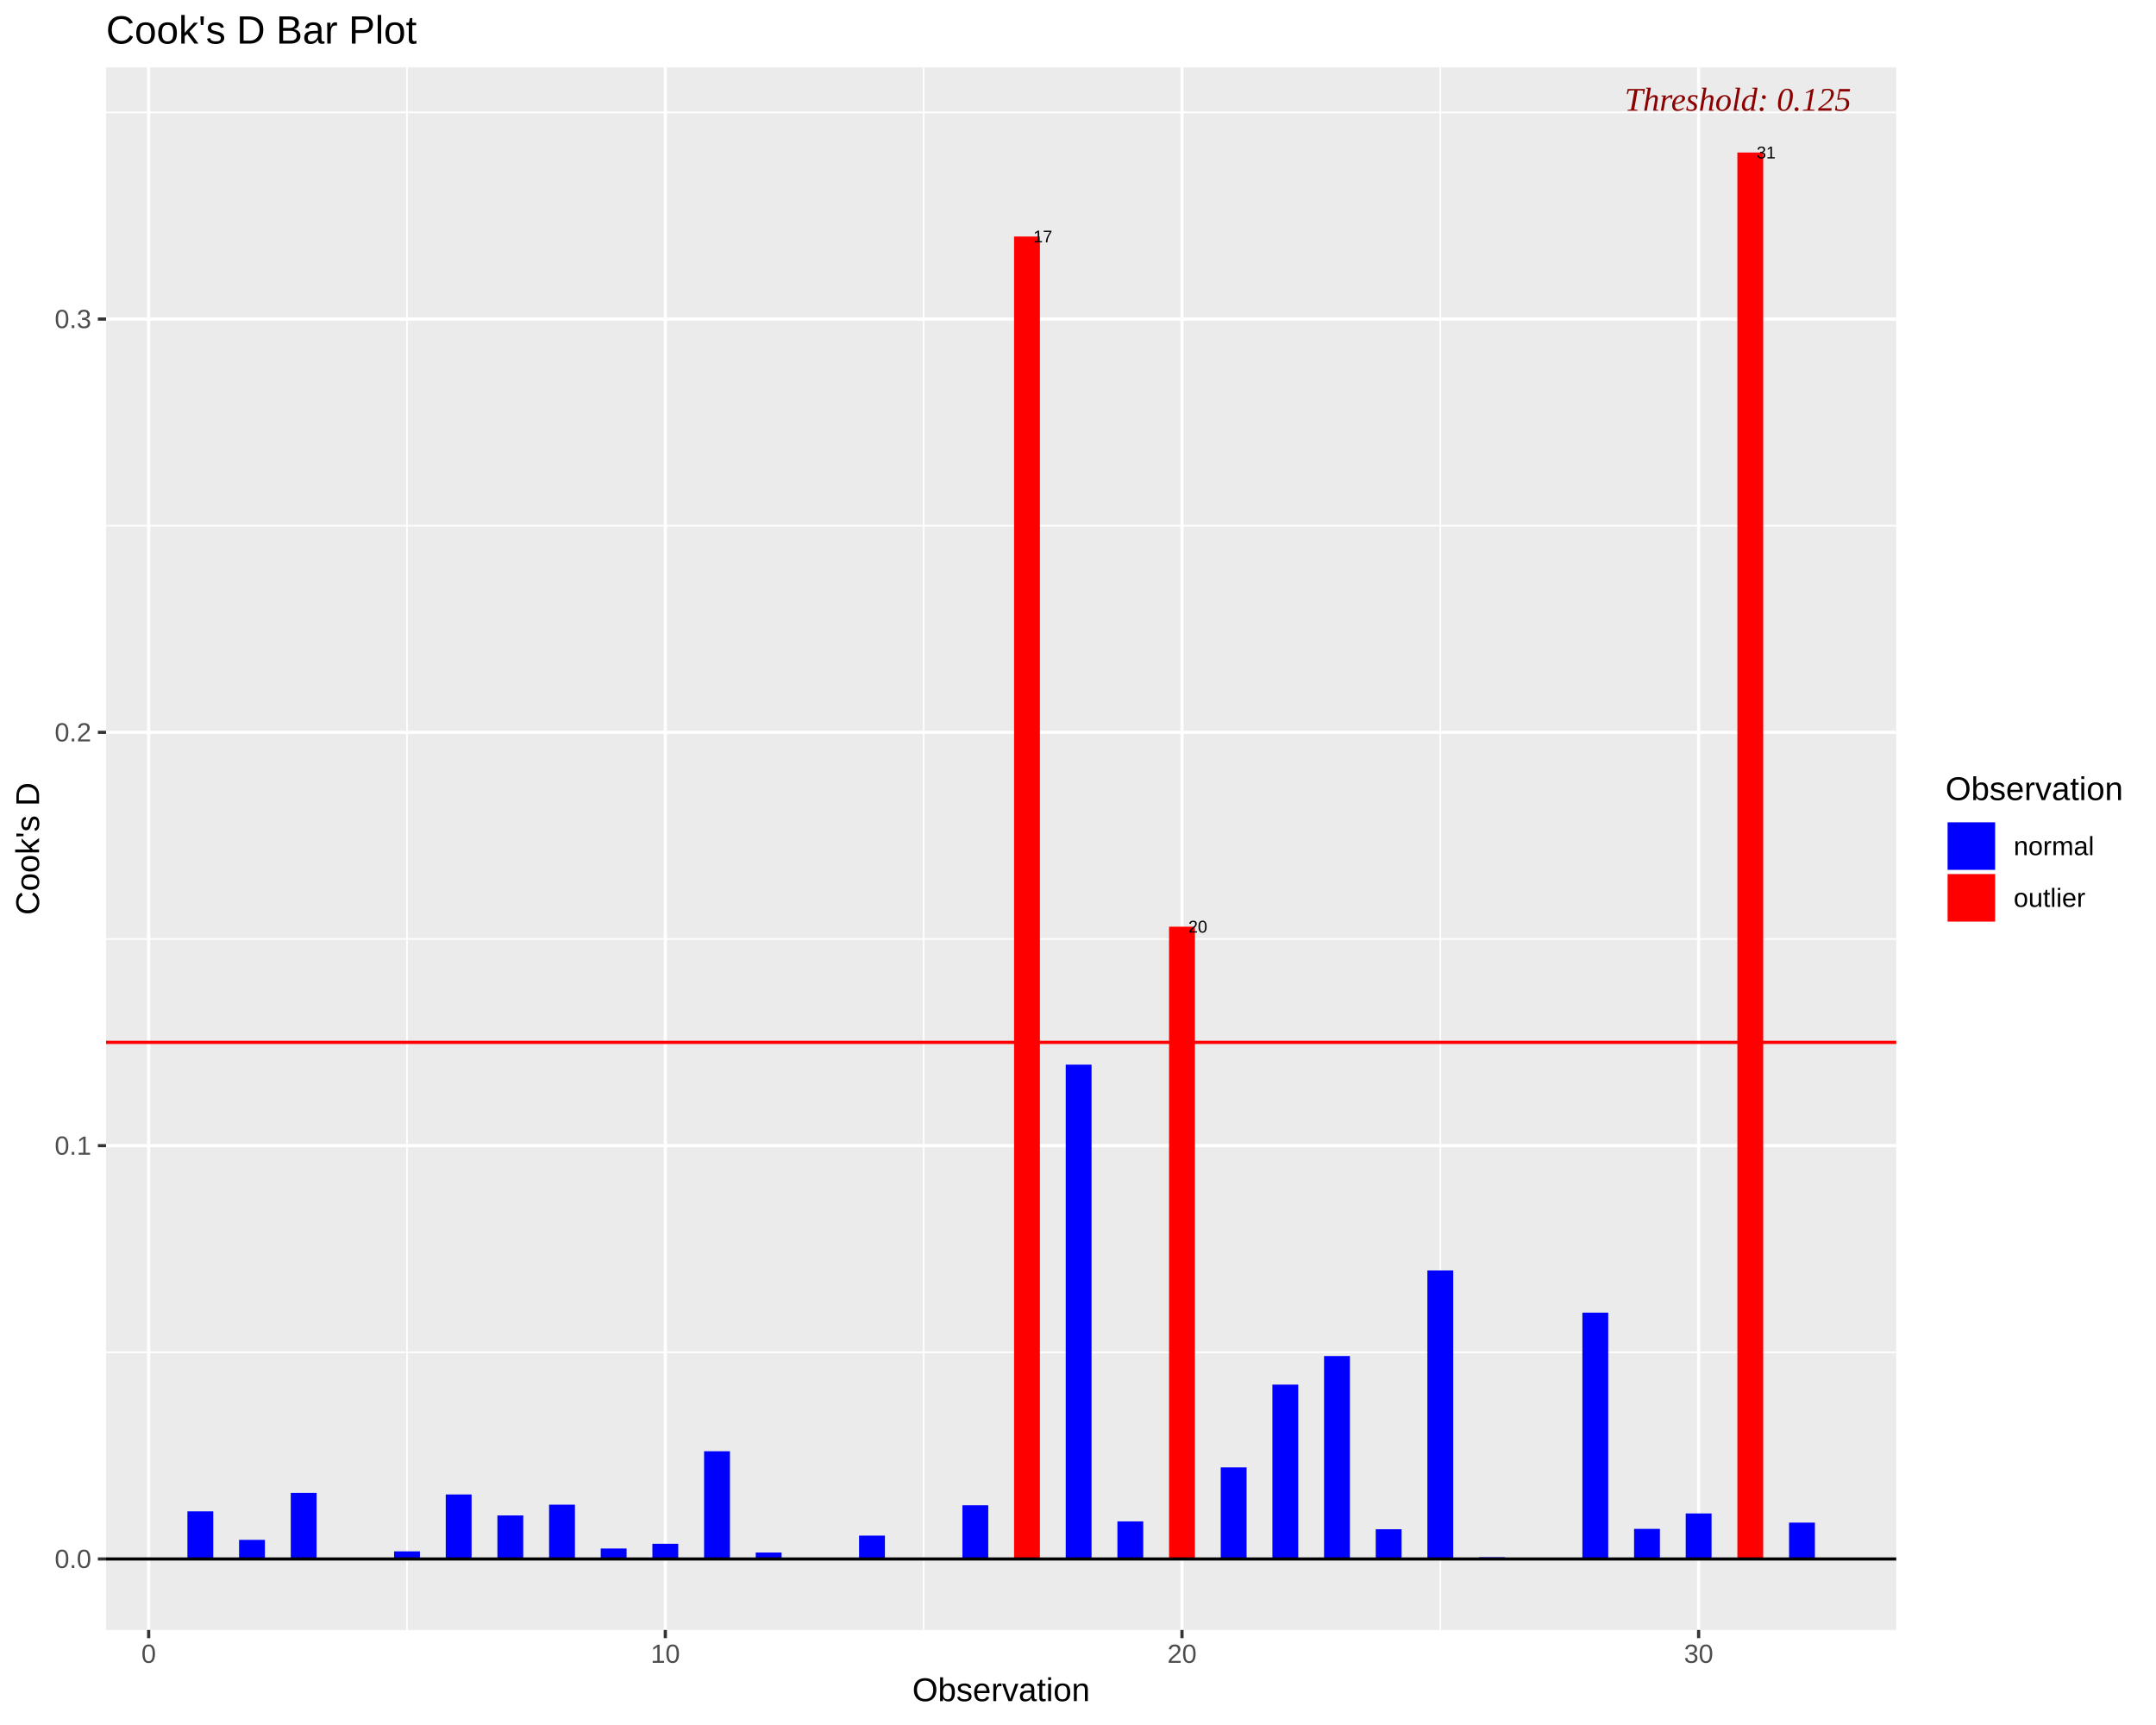
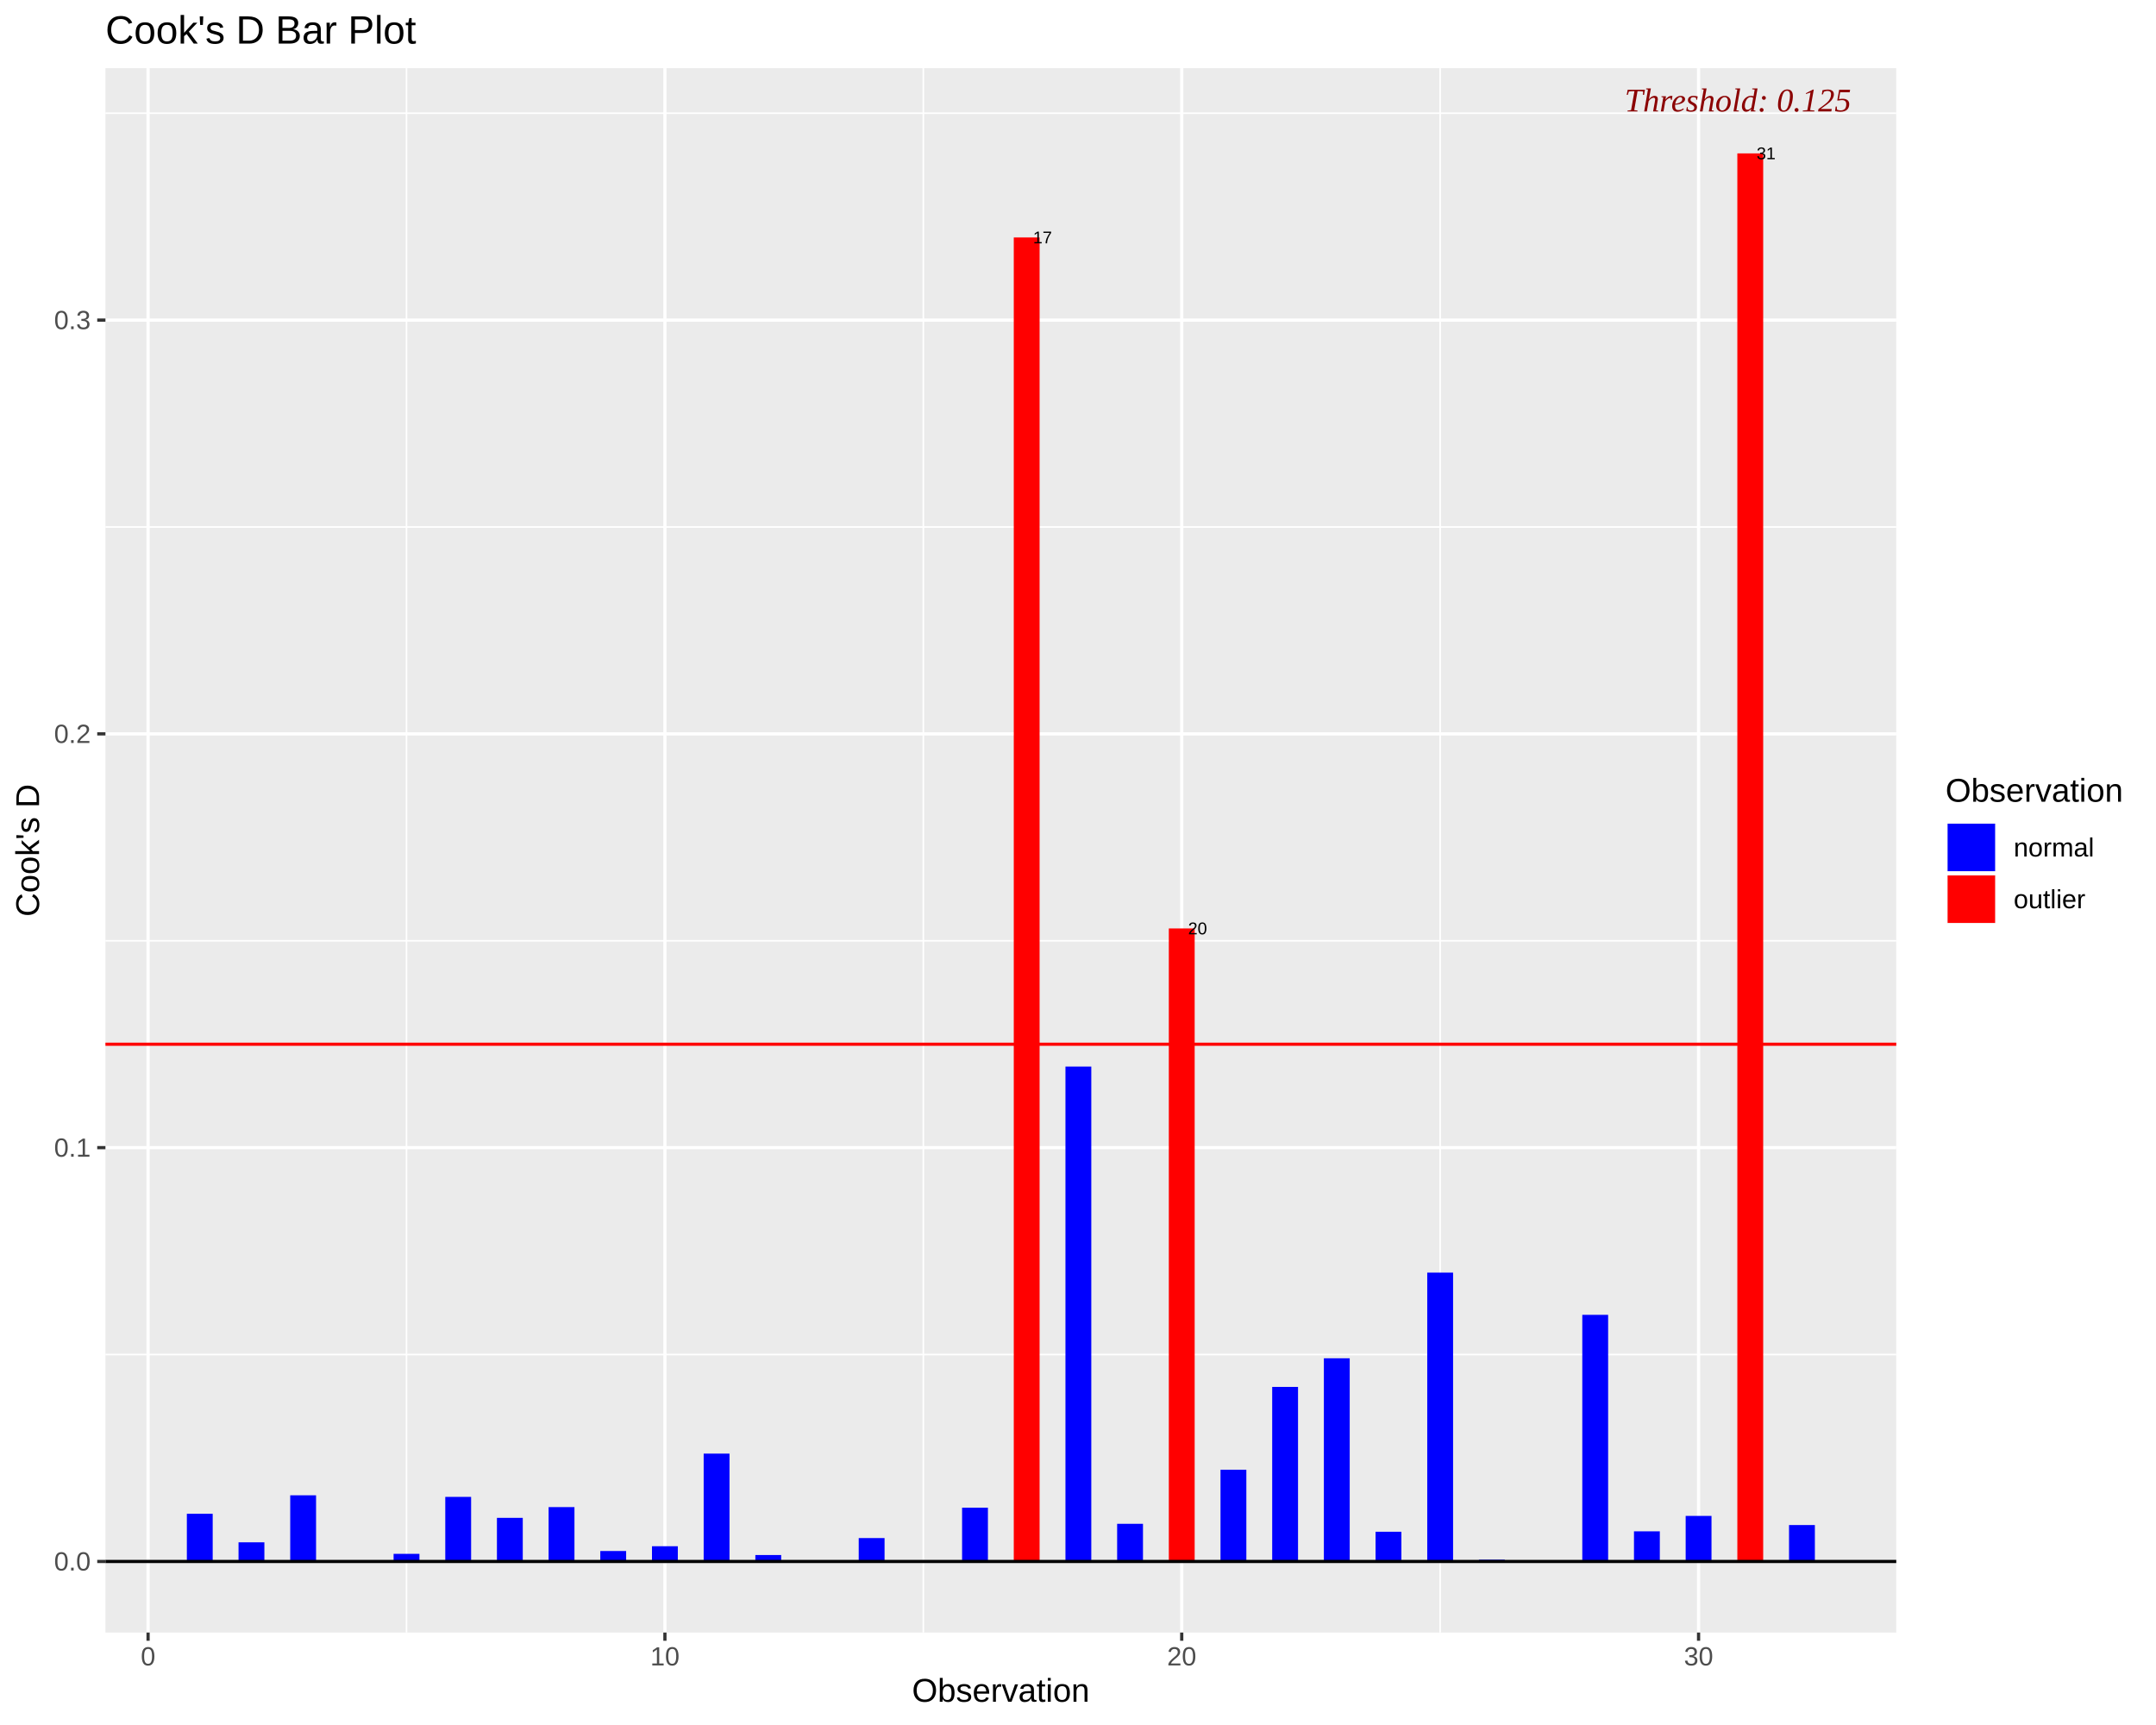
<svg xmlns="http://www.w3.org/2000/svg" viewBox="0 0 720.00 576.00">
  <defs>
    <style type="text/css">
    line, polyline, polygon, path, rect, circle {
      fill: none;
      stroke: #000000;
      stroke-linecap: round;
      stroke-linejoin: round;
      stroke-miterlimit: 10.00;
    }
  </style>
  </defs>
  <rect width="100%" height="100%" style="stroke: none; fill: #FFFFFF;" />
  <rect x="0.00" y="0.00" width="720.00" height="576.00" style="stroke-width: 1.07; stroke: #FFFFFF; fill: #FFFFFF;" />
  <defs>
-     <clipPath id="cpMzUuNDJ8NjMzLjI2fDU0NC4yN3wyMi41Mg==">
-       <rect x="35.42" y="22.52" width="597.84" height="521.75" />
+     <clipPath id="cpMzUuMjF8NjMzLjI2fDU0NS4xM3wyMi43Nw==">
+       <rect x="35.21" y="22.77" width="598.05" height="522.36" />
    </clipPath>
  </defs>
-   <rect x="35.42" y="22.52" width="597.84" height="521.75" style="stroke-width: 1.07; stroke: none; fill: #EBEBEB;" clip-path="url(#cpMzUuNDJ8NjMzLjI2fDU0NC4yN3wyMi41Mg==)" />
-   <polyline points="35.42,451.55 633.26,451.55 " style="stroke-width: 0.53; stroke: #FFFFFF; stroke-linecap: butt;" clip-path="url(#cpMzUuNDJ8NjMzLjI2fDU0NC4yN3wyMi41Mg==)" />
-   <polyline points="35.42,313.55 633.26,313.55 " style="stroke-width: 0.53; stroke: #FFFFFF; stroke-linecap: butt;" clip-path="url(#cpMzUuNDJ8NjMzLjI2fDU0NC4yN3wyMi41Mg==)" />
-   <polyline points="35.42,175.54 633.26,175.54 " style="stroke-width: 0.53; stroke: #FFFFFF; stroke-linecap: butt;" clip-path="url(#cpMzUuNDJ8NjMzLjI2fDU0NC4yN3wyMi41Mg==)" />
-   <polyline points="35.42,37.53 633.26,37.53 " style="stroke-width: 0.53; stroke: #FFFFFF; stroke-linecap: butt;" clip-path="url(#cpMzUuNDJ8NjMzLjI2fDU0NC4yN3wyMi41Mg==)" />
-   <polyline points="135.92,544.27 135.92,22.52 " style="stroke-width: 0.53; stroke: #FFFFFF; stroke-linecap: butt;" clip-path="url(#cpMzUuNDJ8NjMzLjI2fDU0NC4yN3wyMi41Mg==)" />
-   <polyline points="308.46,544.27 308.46,22.52 " style="stroke-width: 0.53; stroke: #FFFFFF; stroke-linecap: butt;" clip-path="url(#cpMzUuNDJ8NjMzLjI2fDU0NC4yN3wyMi41Mg==)" />
-   <polyline points="480.99,544.27 480.99,22.52 " style="stroke-width: 0.53; stroke: #FFFFFF; stroke-linecap: butt;" clip-path="url(#cpMzUuNDJ8NjMzLjI2fDU0NC4yN3wyMi41Mg==)" />
-   <polyline points="35.42,520.56 633.26,520.56 " style="stroke-width: 1.07; stroke: #FFFFFF; stroke-linecap: butt;" clip-path="url(#cpMzUuNDJ8NjMzLjI2fDU0NC4yN3wyMi41Mg==)" />
-   <polyline points="35.42,382.55 633.26,382.55 " style="stroke-width: 1.07; stroke: #FFFFFF; stroke-linecap: butt;" clip-path="url(#cpMzUuNDJ8NjMzLjI2fDU0NC4yN3wyMi41Mg==)" />
-   <polyline points="35.42,244.54 633.26,244.54 " style="stroke-width: 1.07; stroke: #FFFFFF; stroke-linecap: butt;" clip-path="url(#cpMzUuNDJ8NjMzLjI2fDU0NC4yN3wyMi41Mg==)" />
-   <polyline points="35.42,106.54 633.26,106.54 " style="stroke-width: 1.07; stroke: #FFFFFF; stroke-linecap: butt;" clip-path="url(#cpMzUuNDJ8NjMzLjI2fDU0NC4yN3wyMi41Mg==)" />
-   <polyline points="49.65,544.27 49.65,22.52 " style="stroke-width: 1.07; stroke: #FFFFFF; stroke-linecap: butt;" clip-path="url(#cpMzUuNDJ8NjMzLjI2fDU0NC4yN3wyMi41Mg==)" />
-   <polyline points="222.19,544.27 222.19,22.52 " style="stroke-width: 1.07; stroke: #FFFFFF; stroke-linecap: butt;" clip-path="url(#cpMzUuNDJ8NjMzLjI2fDU0NC4yN3wyMi41Mg==)" />
-   <polyline points="394.73,544.27 394.73,22.52 " style="stroke-width: 1.07; stroke: #FFFFFF; stroke-linecap: butt;" clip-path="url(#cpMzUuNDJ8NjMzLjI2fDU0NC4yN3wyMi41Mg==)" />
-   <polyline points="567.26,544.27 567.26,22.52 " style="stroke-width: 1.07; stroke: #FFFFFF; stroke-linecap: butt;" clip-path="url(#cpMzUuNDJ8NjMzLjI2fDU0NC4yN3wyMi41Mg==)" />
-   <rect x="62.59" y="504.66" width="8.63" height="15.90" style="stroke-width: 1.07; stroke: none; stroke-linecap: butt; fill: #0000FF;" clip-path="url(#cpMzUuNDJ8NjMzLjI2fDU0NC4yN3wyMi41Mg==)" />
-   <rect x="79.84" y="514.18" width="8.63" height="6.38" style="stroke-width: 1.07; stroke: none; stroke-linecap: butt; fill: #0000FF;" clip-path="url(#cpMzUuNDJ8NjMzLjI2fDU0NC4yN3wyMi41Mg==)" />
-   <rect x="97.10" y="498.50" width="8.63" height="22.06" style="stroke-width: 1.07; stroke: none; stroke-linecap: butt; fill: #0000FF;" clip-path="url(#cpMzUuNDJ8NjMzLjI2fDU0NC4yN3wyMi41Mg==)" />
-   <rect x="114.35" y="520.38" width="8.63" height="0.18" style="stroke-width: 1.07; stroke: none; stroke-linecap: butt; fill: #0000FF;" clip-path="url(#cpMzUuNDJ8NjMzLjI2fDU0NC4yN3wyMi41Mg==)" />
-   <rect x="131.61" y="518.02" width="8.63" height="2.54" style="stroke-width: 1.07; stroke: none; stroke-linecap: butt; fill: #0000FF;" clip-path="url(#cpMzUuNDJ8NjMzLjI2fDU0NC4yN3wyMi41Mg==)" />
-   <rect x="148.86" y="499.02" width="8.63" height="21.53" style="stroke-width: 1.07; stroke: none; stroke-linecap: butt; fill: #0000FF;" clip-path="url(#cpMzUuNDJ8NjMzLjI2fDU0NC4yN3wyMi41Mg==)" />
-   <rect x="166.11" y="506.02" width="8.63" height="14.54" style="stroke-width: 1.07; stroke: none; stroke-linecap: butt; fill: #0000FF;" clip-path="url(#cpMzUuNDJ8NjMzLjI2fDU0NC4yN3wyMi41Mg==)" />
-   <rect x="183.37" y="502.43" width="8.63" height="18.13" style="stroke-width: 1.07; stroke: none; stroke-linecap: butt; fill: #0000FF;" clip-path="url(#cpMzUuNDJ8NjMzLjI2fDU0NC4yN3wyMi41Mg==)" />
-   <rect x="200.62" y="517.07" width="8.63" height="3.49" style="stroke-width: 1.07; stroke: none; stroke-linecap: butt; fill: #0000FF;" clip-path="url(#cpMzUuNDJ8NjMzLjI2fDU0NC4yN3wyMi41Mg==)" />
-   <rect x="217.87" y="515.49" width="8.63" height="5.07" style="stroke-width: 1.07; stroke: none; stroke-linecap: butt; fill: #0000FF;" clip-path="url(#cpMzUuNDJ8NjMzLjI2fDU0NC4yN3wyMi41Mg==)" />
-   <rect x="235.13" y="484.59" width="8.63" height="35.97" style="stroke-width: 1.07; stroke: none; stroke-linecap: butt; fill: #0000FF;" clip-path="url(#cpMzUuNDJ8NjMzLjI2fDU0NC4yN3wyMi41Mg==)" />
-   <rect x="252.38" y="518.41" width="8.63" height="2.14" style="stroke-width: 1.07; stroke: none; stroke-linecap: butt; fill: #0000FF;" clip-path="url(#cpMzUuNDJ8NjMzLjI2fDU0NC4yN3wyMi41Mg==)" />
-   <rect x="269.64" y="520.41" width="8.63" height="0.14" style="stroke-width: 1.07; stroke: none; stroke-linecap: butt; fill: #0000FF;" clip-path="url(#cpMzUuNDJ8NjMzLjI2fDU0NC4yN3wyMi41Mg==)" />
-   <rect x="286.89" y="512.76" width="8.63" height="7.79" style="stroke-width: 1.07; stroke: none; stroke-linecap: butt; fill: #0000FF;" clip-path="url(#cpMzUuNDJ8NjMzLjI2fDU0NC4yN3wyMi41Mg==)" />
-   <rect x="304.14" y="520.46" width="8.63" height="0.10" style="stroke-width: 1.07; stroke: none; stroke-linecap: butt; fill: #0000FF;" clip-path="url(#cpMzUuNDJ8NjMzLjI2fDU0NC4yN3wyMi41Mg==)" />
-   <rect x="321.40" y="502.63" width="8.63" height="17.92" style="stroke-width: 1.07; stroke: none; stroke-linecap: butt; fill: #0000FF;" clip-path="url(#cpMzUuNDJ8NjMzLjI2fDU0NC4yN3wyMi41Mg==)" />
-   <rect x="338.65" y="78.98" width="8.63" height="441.58" style="stroke-width: 1.07; stroke: none; stroke-linecap: butt; fill: #FF0000;" clip-path="url(#cpMzUuNDJ8NjMzLjI2fDU0NC4yN3wyMi41Mg==)" />
-   <rect x="355.90" y="355.50" width="8.63" height="165.06" style="stroke-width: 1.07; stroke: none; stroke-linecap: butt; fill: #0000FF;" clip-path="url(#cpMzUuNDJ8NjMzLjI2fDU0NC4yN3wyMi41Mg==)" />
-   <rect x="373.16" y="508.01" width="8.63" height="12.55" style="stroke-width: 1.07; stroke: none; stroke-linecap: butt; fill: #0000FF;" clip-path="url(#cpMzUuNDJ8NjMzLjI2fDU0NC4yN3wyMi41Mg==)" />
-   <rect x="390.41" y="309.44" width="8.63" height="211.12" style="stroke-width: 1.07; stroke: none; stroke-linecap: butt; fill: #FF0000;" clip-path="url(#cpMzUuNDJ8NjMzLjI2fDU0NC4yN3wyMi41Mg==)" />
-   <rect x="407.67" y="489.98" width="8.63" height="30.58" style="stroke-width: 1.07; stroke: none; stroke-linecap: butt; fill: #0000FF;" clip-path="url(#cpMzUuNDJ8NjMzLjI2fDU0NC4yN3wyMi41Mg==)" />
-   <rect x="424.92" y="462.34" width="8.63" height="58.21" style="stroke-width: 1.07; stroke: none; stroke-linecap: butt; fill: #0000FF;" clip-path="url(#cpMzUuNDJ8NjMzLjI2fDU0NC4yN3wyMi41Mg==)" />
-   <rect x="442.17" y="452.80" width="8.63" height="67.76" style="stroke-width: 1.07; stroke: none; stroke-linecap: butt; fill: #0000FF;" clip-path="url(#cpMzUuNDJ8NjMzLjI2fDU0NC4yN3wyMi41Mg==)" />
-   <rect x="459.43" y="510.64" width="8.63" height="9.91" style="stroke-width: 1.07; stroke: none; stroke-linecap: butt; fill: #0000FF;" clip-path="url(#cpMzUuNDJ8NjMzLjI2fDU0NC4yN3wyMi41Mg==)" />
-   <rect x="476.68" y="424.22" width="8.63" height="96.34" style="stroke-width: 1.07; stroke: none; stroke-linecap: butt; fill: #0000FF;" clip-path="url(#cpMzUuNDJ8NjMzLjI2fDU0NC4yN3wyMi41Mg==)" />
-   <rect x="493.93" y="519.98" width="8.63" height="0.57" style="stroke-width: 1.07; stroke: none; stroke-linecap: butt; fill: #0000FF;" clip-path="url(#cpMzUuNDJ8NjMzLjI2fDU0NC4yN3wyMi41Mg==)" />
-   <rect x="511.19" y="520.55" width="8.63" height="0.00" style="stroke-width: 1.07; stroke: none; stroke-linecap: butt; fill: #0000FF;" clip-path="url(#cpMzUuNDJ8NjMzLjI2fDU0NC4yN3wyMi41Mg==)" />
-   <rect x="528.44" y="438.31" width="8.63" height="82.25" style="stroke-width: 1.07; stroke: none; stroke-linecap: butt; fill: #0000FF;" clip-path="url(#cpMzUuNDJ8NjMzLjI2fDU0NC4yN3wyMi41Mg==)" />
-   <rect x="545.70" y="510.51" width="8.63" height="10.05" style="stroke-width: 1.07; stroke: none; stroke-linecap: butt; fill: #0000FF;" clip-path="url(#cpMzUuNDJ8NjMzLjI2fDU0NC4yN3wyMi41Mg==)" />
-   <rect x="562.95" y="505.36" width="8.63" height="15.19" style="stroke-width: 1.07; stroke: none; stroke-linecap: butt; fill: #0000FF;" clip-path="url(#cpMzUuNDJ8NjMzLjI2fDU0NC4yN3wyMi41Mg==)" />
-   <rect x="580.20" y="50.93" width="8.63" height="469.62" style="stroke-width: 1.07; stroke: none; stroke-linecap: butt; fill: #FF0000;" clip-path="url(#cpMzUuNDJ8NjMzLjI2fDU0NC4yN3wyMi41Mg==)" />
-   <rect x="597.46" y="508.42" width="8.63" height="12.14" style="stroke-width: 1.07; stroke: none; stroke-linecap: butt; fill: #0000FF;" clip-path="url(#cpMzUuNDJ8NjMzLjI2fDU0NC4yN3wyMi41Mg==)" />
-   <line x1="35.42" y1="520.56" x2="633.26" y2="520.56" style="stroke-width: 1.07; stroke-linecap: butt;" clip-path="url(#cpMzUuNDJ8NjMzLjI2fDU0NC4yN3wyMi41Mg==)" />
-   <line x1="35.42" y1="348.05" x2="633.26" y2="348.05" style="stroke-width: 1.07; stroke: #FF0000; stroke-linecap: butt;" clip-path="url(#cpMzUuNDJ8NjMzLjI2fDU0NC4yN3wyMi41Mg==)" />
-   <g clip-path="url(#cpMzUuNDJ8NjMzLjI2fDU0NC4yN3wyMi41Mg==)">
-     <text x="345.09" y="80.93" style="font-size: 5.69px; font-family: Liberation Sans;" textLength="6.31px" lengthAdjust="spacingAndGlyphs">17</text>
+   <rect x="35.21" y="22.77" width="598.05" height="522.36" style="stroke-width: 1.07; stroke: none; fill: #EBEBEB;" clip-path="url(#cpMzUuMjF8NjMzLjI2fDU0NS4xM3wyMi43Nw==)" />
+   <polyline points="35.21,452.30 633.26,452.30 " style="stroke-width: 0.53; stroke: #FFFFFF; stroke-linecap: butt;" clip-path="url(#cpMzUuMjF8NjMzLjI2fDU0NS4xM3wyMi43Nw==)" />
+   <polyline points="35.21,314.14 633.26,314.14 " style="stroke-width: 0.53; stroke: #FFFFFF; stroke-linecap: butt;" clip-path="url(#cpMzUuMjF8NjMzLjI2fDU0NS4xM3wyMi43Nw==)" />
+   <polyline points="35.21,175.97 633.26,175.97 " style="stroke-width: 0.53; stroke: #FFFFFF; stroke-linecap: butt;" clip-path="url(#cpMzUuMjF8NjMzLjI2fDU0NS4xM3wyMi43Nw==)" />
+   <polyline points="35.21,37.80 633.26,37.80 " style="stroke-width: 0.53; stroke: #FFFFFF; stroke-linecap: butt;" clip-path="url(#cpMzUuMjF8NjMzLjI2fDU0NS4xM3wyMi43Nw==)" />
+   <polyline points="135.75,545.13 135.75,22.77 " style="stroke-width: 0.53; stroke: #FFFFFF; stroke-linecap: butt;" clip-path="url(#cpMzUuMjF8NjMzLjI2fDU0NS4xM3wyMi43Nw==)" />
+   <polyline points="308.35,545.13 308.35,22.77 " style="stroke-width: 0.53; stroke: #FFFFFF; stroke-linecap: butt;" clip-path="url(#cpMzUuMjF8NjMzLjI2fDU0NS4xM3wyMi43Nw==)" />
+   <polyline points="480.94,545.13 480.94,22.77 " style="stroke-width: 0.53; stroke: #FFFFFF; stroke-linecap: butt;" clip-path="url(#cpMzUuMjF8NjMzLjI2fDU0NS4xM3wyMi43Nw==)" />
+   <polyline points="35.21,521.39 633.26,521.39 " style="stroke-width: 1.07; stroke: #FFFFFF; stroke-linecap: butt;" clip-path="url(#cpMzUuMjF8NjMzLjI2fDU0NS4xM3wyMi43Nw==)" />
+   <polyline points="35.21,383.22 633.26,383.22 " style="stroke-width: 1.07; stroke: #FFFFFF; stroke-linecap: butt;" clip-path="url(#cpMzUuMjF8NjMzLjI2fDU0NS4xM3wyMi43Nw==)" />
+   <polyline points="35.21,245.05 633.26,245.05 " style="stroke-width: 1.07; stroke: #FFFFFF; stroke-linecap: butt;" clip-path="url(#cpMzUuMjF8NjMzLjI2fDU0NS4xM3wyMi43Nw==)" />
+   <polyline points="35.21,106.89 633.26,106.89 " style="stroke-width: 1.07; stroke: #FFFFFF; stroke-linecap: butt;" clip-path="url(#cpMzUuMjF8NjMzLjI2fDU0NS4xM3wyMi43Nw==)" />
+   <polyline points="49.45,545.13 49.45,22.77 " style="stroke-width: 1.07; stroke: #FFFFFF; stroke-linecap: butt;" clip-path="url(#cpMzUuMjF8NjMzLjI2fDU0NS4xM3wyMi43Nw==)" />
+   <polyline points="222.05,545.13 222.05,22.77 " style="stroke-width: 1.07; stroke: #FFFFFF; stroke-linecap: butt;" clip-path="url(#cpMzUuMjF8NjMzLjI2fDU0NS4xM3wyMi43Nw==)" />
+   <polyline points="394.64,545.13 394.64,22.77 " style="stroke-width: 1.07; stroke: #FFFFFF; stroke-linecap: butt;" clip-path="url(#cpMzUuMjF8NjMzLjI2fDU0NS4xM3wyMi43Nw==)" />
+   <polyline points="567.24,545.13 567.24,22.77 " style="stroke-width: 1.07; stroke: #FFFFFF; stroke-linecap: butt;" clip-path="url(#cpMzUuMjF8NjMzLjI2fDU0NS4xM3wyMi43Nw==)" />
+   <rect x="62.40" y="505.47" width="8.63" height="15.92" style="stroke-width: 1.07; stroke: none; stroke-linecap: square; stroke-linejoin: miter; fill: #0000FF;" clip-path="url(#cpMzUuMjF8NjMzLjI2fDU0NS4xM3wyMi43Nw==)" />
+   <rect x="79.66" y="515.00" width="8.63" height="6.38" style="stroke-width: 1.07; stroke: none; stroke-linecap: square; stroke-linejoin: miter; fill: #0000FF;" clip-path="url(#cpMzUuMjF8NjMzLjI2fDU0NS4xM3wyMi43Nw==)" />
+   <rect x="96.92" y="499.30" width="8.63" height="22.08" style="stroke-width: 1.07; stroke: none; stroke-linecap: square; stroke-linejoin: miter; fill: #0000FF;" clip-path="url(#cpMzUuMjF8NjMzLjI2fDU0NS4xM3wyMi43Nw==)" />
+   <rect x="114.18" y="521.21" width="8.63" height="0.18" style="stroke-width: 1.07; stroke: none; stroke-linecap: square; stroke-linejoin: miter; fill: #0000FF;" clip-path="url(#cpMzUuMjF8NjMzLjI2fDU0NS4xM3wyMi43Nw==)" />
+   <rect x="131.44" y="518.85" width="8.63" height="2.54" style="stroke-width: 1.07; stroke: none; stroke-linecap: square; stroke-linejoin: miter; fill: #0000FF;" clip-path="url(#cpMzUuMjF8NjMzLjI2fDU0NS4xM3wyMi43Nw==)" />
+   <rect x="148.70" y="499.83" width="8.63" height="21.56" style="stroke-width: 1.07; stroke: none; stroke-linecap: square; stroke-linejoin: miter; fill: #0000FF;" clip-path="url(#cpMzUuMjF8NjMzLjI2fDU0NS4xM3wyMi43Nw==)" />
+   <rect x="165.95" y="506.83" width="8.63" height="14.55" style="stroke-width: 1.07; stroke: none; stroke-linecap: square; stroke-linejoin: miter; fill: #0000FF;" clip-path="url(#cpMzUuMjF8NjMzLjI2fDU0NS4xM3wyMi43Nw==)" />
+   <rect x="183.21" y="503.24" width="8.63" height="18.15" style="stroke-width: 1.07; stroke: none; stroke-linecap: square; stroke-linejoin: miter; fill: #0000FF;" clip-path="url(#cpMzUuMjF8NjMzLjI2fDU0NS4xM3wyMi43Nw==)" />
+   <rect x="200.47" y="517.90" width="8.63" height="3.49" style="stroke-width: 1.07; stroke: none; stroke-linecap: square; stroke-linejoin: miter; fill: #0000FF;" clip-path="url(#cpMzUuMjF8NjMzLjI2fDU0NS4xM3wyMi43Nw==)" />
+   <rect x="217.73" y="516.31" width="8.63" height="5.07" style="stroke-width: 1.07; stroke: none; stroke-linecap: square; stroke-linejoin: miter; fill: #0000FF;" clip-path="url(#cpMzUuMjF8NjMzLjI2fDU0NS4xM3wyMi43Nw==)" />
+   <rect x="234.99" y="485.38" width="8.63" height="36.01" style="stroke-width: 1.07; stroke: none; stroke-linecap: square; stroke-linejoin: miter; fill: #0000FF;" clip-path="url(#cpMzUuMjF8NjMzLjI2fDU0NS4xM3wyMi43Nw==)" />
+   <rect x="252.25" y="519.24" width="8.63" height="2.14" style="stroke-width: 1.07; stroke: none; stroke-linecap: square; stroke-linejoin: miter; fill: #0000FF;" clip-path="url(#cpMzUuMjF8NjMzLjI2fDU0NS4xM3wyMi43Nw==)" />
+   <rect x="269.51" y="521.24" width="8.63" height="0.15" style="stroke-width: 1.07; stroke: none; stroke-linecap: square; stroke-linejoin: miter; fill: #0000FF;" clip-path="url(#cpMzUuMjF8NjMzLjI2fDU0NS4xM3wyMi43Nw==)" />
+   <rect x="286.77" y="513.58" width="8.63" height="7.80" style="stroke-width: 1.07; stroke: none; stroke-linecap: square; stroke-linejoin: miter; fill: #0000FF;" clip-path="url(#cpMzUuMjF8NjMzLjI2fDU0NS4xM3wyMi43Nw==)" />
+   <rect x="304.03" y="521.29" width="8.63" height="0.10" style="stroke-width: 1.07; stroke: none; stroke-linecap: square; stroke-linejoin: miter; fill: #0000FF;" clip-path="url(#cpMzUuMjF8NjMzLjI2fDU0NS4xM3wyMi43Nw==)" />
+   <rect x="321.29" y="503.44" width="8.63" height="17.94" style="stroke-width: 1.07; stroke: none; stroke-linecap: square; stroke-linejoin: miter; fill: #0000FF;" clip-path="url(#cpMzUuMjF8NjMzLjI2fDU0NS4xM3wyMi43Nw==)" />
+   <rect x="338.55" y="79.29" width="8.63" height="442.09" style="stroke-width: 1.07; stroke: none; stroke-linecap: square; stroke-linejoin: miter; fill: #FF0000;" clip-path="url(#cpMzUuMjF8NjMzLjI2fDU0NS4xM3wyMi43Nw==)" />
+   <rect x="355.81" y="356.14" width="8.63" height="165.25" style="stroke-width: 1.07; stroke: none; stroke-linecap: square; stroke-linejoin: miter; fill: #0000FF;" clip-path="url(#cpMzUuMjF8NjMzLjI2fDU0NS4xM3wyMi43Nw==)" />
+   <rect x="373.07" y="508.82" width="8.63" height="12.56" style="stroke-width: 1.07; stroke: none; stroke-linecap: square; stroke-linejoin: miter; fill: #0000FF;" clip-path="url(#cpMzUuMjF8NjMzLjI2fDU0NS4xM3wyMi43Nw==)" />
+   <rect x="390.33" y="310.02" width="8.63" height="211.36" style="stroke-width: 1.07; stroke: none; stroke-linecap: square; stroke-linejoin: miter; fill: #FF0000;" clip-path="url(#cpMzUuMjF8NjMzLjI2fDU0NS4xM3wyMi43Nw==)" />
+   <rect x="407.59" y="490.77" width="8.63" height="30.62" style="stroke-width: 1.07; stroke: none; stroke-linecap: square; stroke-linejoin: miter; fill: #0000FF;" clip-path="url(#cpMzUuMjF8NjMzLjI2fDU0NS4xM3wyMi43Nw==)" />
+   <rect x="424.85" y="463.11" width="8.63" height="58.28" style="stroke-width: 1.07; stroke: none; stroke-linecap: square; stroke-linejoin: miter; fill: #0000FF;" clip-path="url(#cpMzUuMjF8NjMzLjI2fDU0NS4xM3wyMi43Nw==)" />
+   <rect x="442.11" y="453.55" width="8.63" height="67.84" style="stroke-width: 1.07; stroke: none; stroke-linecap: square; stroke-linejoin: miter; fill: #0000FF;" clip-path="url(#cpMzUuMjF8NjMzLjI2fDU0NS4xM3wyMi43Nw==)" />
+   <rect x="459.37" y="511.47" width="8.63" height="9.92" style="stroke-width: 1.07; stroke: none; stroke-linecap: square; stroke-linejoin: miter; fill: #0000FF;" clip-path="url(#cpMzUuMjF8NjMzLjI2fDU0NS4xM3wyMi43Nw==)" />
+   <rect x="476.63" y="424.94" width="8.63" height="96.45" style="stroke-width: 1.07; stroke: none; stroke-linecap: square; stroke-linejoin: miter; fill: #0000FF;" clip-path="url(#cpMzUuMjF8NjMzLjI2fDU0NS4xM3wyMi43Nw==)" />
+   <rect x="493.89" y="520.81" width="8.63" height="0.58" style="stroke-width: 1.07; stroke: none; stroke-linecap: square; stroke-linejoin: miter; fill: #0000FF;" clip-path="url(#cpMzUuMjF8NjMzLjI2fDU0NS4xM3wyMi43Nw==)" />
+   <rect x="511.15" y="521.38" width="8.63" height="0.00" style="stroke-width: 1.07; stroke: none; stroke-linecap: square; stroke-linejoin: miter; fill: #0000FF;" clip-path="url(#cpMzUuMjF8NjMzLjI2fDU0NS4xM3wyMi43Nw==)" />
+   <rect x="528.41" y="439.04" width="8.63" height="82.34" style="stroke-width: 1.07; stroke: none; stroke-linecap: square; stroke-linejoin: miter; fill: #0000FF;" clip-path="url(#cpMzUuMjF8NjMzLjI2fDU0NS4xM3wyMi43Nw==)" />
+   <rect x="545.67" y="511.33" width="8.63" height="10.06" style="stroke-width: 1.07; stroke: none; stroke-linecap: square; stroke-linejoin: miter; fill: #0000FF;" clip-path="url(#cpMzUuMjF8NjMzLjI2fDU0NS4xM3wyMi43Nw==)" />
+   <rect x="562.93" y="506.18" width="8.63" height="15.21" style="stroke-width: 1.07; stroke: none; stroke-linecap: square; stroke-linejoin: miter; fill: #0000FF;" clip-path="url(#cpMzUuMjF8NjMzLjI2fDU0NS4xM3wyMi43Nw==)" />
+   <rect x="580.19" y="51.22" width="8.63" height="470.17" style="stroke-width: 1.07; stroke: none; stroke-linecap: square; stroke-linejoin: miter; fill: #FF0000;" clip-path="url(#cpMzUuMjF8NjMzLjI2fDU0NS4xM3wyMi43Nw==)" />
+   <rect x="597.45" y="509.23" width="8.63" height="12.15" style="stroke-width: 1.07; stroke: none; stroke-linecap: square; stroke-linejoin: miter; fill: #0000FF;" clip-path="url(#cpMzUuMjF8NjMzLjI2fDU0NS4xM3wyMi43Nw==)" />
+   <line x1="35.21" y1="521.39" x2="633.26" y2="521.39" style="stroke-width: 1.07; stroke-linecap: butt;" clip-path="url(#cpMzUuMjF8NjMzLjI2fDU0NS4xM3wyMi43Nw==)" />
+   <line x1="35.21" y1="348.68" x2="633.26" y2="348.68" style="stroke-width: 1.07; stroke: #FF0000; stroke-linecap: butt;" clip-path="url(#cpMzUuMjF8NjMzLjI2fDU0NS4xM3wyMi43Nw==)" />
+   <g clip-path="url(#cpMzUuMjF8NjMzLjI2fDU0NS4xM3wyMi43Nw==)">
+     <text x="344.99" y="81.25" style="font-size: 5.69px; font-family: Liberation Sans;" textLength="6.31px" lengthAdjust="spacingAndGlyphs">17</text>
  </g>
-   <g clip-path="url(#cpMzUuNDJ8NjMzLjI2fDU0NC4yN3wyMi41Mg==)">
-     <text x="396.85" y="311.39" style="font-size: 5.69px; font-family: Liberation Sans;" textLength="6.31px" lengthAdjust="spacingAndGlyphs">20</text>
+   <g clip-path="url(#cpMzUuMjF8NjMzLjI2fDU0NS4xM3wyMi43Nw==)">
+     <text x="396.77" y="311.98" style="font-size: 5.69px; font-family: Liberation Sans;" textLength="6.31px" lengthAdjust="spacingAndGlyphs">20</text>
  </g>
-   <g clip-path="url(#cpMzUuNDJ8NjMzLjI2fDU0NC4yN3wyMi41Mg==)">
-     <text x="586.64" y="52.89" style="font-size: 5.69px; font-family: Liberation Sans;" textLength="6.31px" lengthAdjust="spacingAndGlyphs">31</text>
+   <g clip-path="url(#cpMzUuMjF8NjMzLjI2fDU0NS4xM3wyMi43Nw==)">
+     <text x="586.63" y="53.17" style="font-size: 5.69px; font-family: Liberation Sans;" textLength="6.31px" lengthAdjust="spacingAndGlyphs">31</text>
  </g>
-   <g clip-path="url(#cpMzUuNDJ8NjMzLjI2fDU0NC4yN3wyMi41Mg==)">
-     <text x="542.53" y="36.96" style="font-size: 11.04px; font-style: italic; fill: #8B0000; font-family: Liberation Serif;" textLength="75.61px" lengthAdjust="spacingAndGlyphs">Threshold: 0.125</text>
+   <g clip-path="url(#cpMzUuMjF8NjMzLjI2fDU0NS4xM3wyMi43Nw==)">
+     <text x="542.53" y="37.21" style="font-size: 11.04px; font-style: italic; fill: #8B0000; font-family: Liberation Serif;" textLength="75.61px" lengthAdjust="spacingAndGlyphs">Threshold: 0.125</text>
  </g>
  <defs>
    <clipPath id="cpMC4wMHw3MjAuMDB8NTc2LjAwfDAuMDA=">
      <rect x="0.00" y="0.00" width="720.00" height="576.00" />
    </clipPath>
  </defs>
  <g clip-path="url(#cpMC4wMHw3MjAuMDB8NTc2LjAwfDAuMDA=)">
-     <text x="18.27" y="523.58" style="font-size: 8.80px; fill: #4D4D4D; font-family: Liberation Sans;" textLength="12.22px" lengthAdjust="spacingAndGlyphs">0.0</text>
+     <text x="18.06" y="524.41" style="font-size: 8.80px; fill: #4D4D4D; font-family: Liberation Sans;" textLength="12.22px" lengthAdjust="spacingAndGlyphs">0.0</text>
  </g>
  <g clip-path="url(#cpMC4wMHw3MjAuMDB8NTc2LjAwfDAuMDA=)">
-     <text x="18.27" y="385.57" style="font-size: 8.80px; fill: #4D4D4D; font-family: Liberation Sans;" textLength="12.22px" lengthAdjust="spacingAndGlyphs">0.1</text>
+     <text x="18.06" y="386.24" style="font-size: 8.80px; fill: #4D4D4D; font-family: Liberation Sans;" textLength="12.22px" lengthAdjust="spacingAndGlyphs">0.1</text>
  </g>
  <g clip-path="url(#cpMC4wMHw3MjAuMDB8NTc2LjAwfDAuMDA=)">
-     <text x="18.27" y="247.57" style="font-size: 8.80px; fill: #4D4D4D; font-family: Liberation Sans;" textLength="12.22px" lengthAdjust="spacingAndGlyphs">0.2</text>
+     <text x="18.06" y="248.08" style="font-size: 8.80px; fill: #4D4D4D; font-family: Liberation Sans;" textLength="12.22px" lengthAdjust="spacingAndGlyphs">0.2</text>
  </g>
  <g clip-path="url(#cpMC4wMHw3MjAuMDB8NTc2LjAwfDAuMDA=)">
-     <text x="18.27" y="109.56" style="font-size: 8.80px; fill: #4D4D4D; font-family: Liberation Sans;" textLength="12.22px" lengthAdjust="spacingAndGlyphs">0.3</text>
+     <text x="18.06" y="109.91" style="font-size: 8.80px; fill: #4D4D4D; font-family: Liberation Sans;" textLength="12.22px" lengthAdjust="spacingAndGlyphs">0.3</text>
  </g>
-   <polyline points="32.68,520.56 35.42,520.56 " style="stroke-width: 1.07; stroke: #333333; stroke-linecap: butt;" clip-path="url(#cpMC4wMHw3MjAuMDB8NTc2LjAwfDAuMDA=)" />
-   <polyline points="32.68,382.55 35.42,382.55 " style="stroke-width: 1.07; stroke: #333333; stroke-linecap: butt;" clip-path="url(#cpMC4wMHw3MjAuMDB8NTc2LjAwfDAuMDA=)" />
-   <polyline points="32.68,244.54 35.42,244.54 " style="stroke-width: 1.07; stroke: #333333; stroke-linecap: butt;" clip-path="url(#cpMC4wMHw3MjAuMDB8NTc2LjAwfDAuMDA=)" />
-   <polyline points="32.68,106.54 35.42,106.54 " style="stroke-width: 1.07; stroke: #333333; stroke-linecap: butt;" clip-path="url(#cpMC4wMHw3MjAuMDB8NTc2LjAwfDAuMDA=)" />
-   <polyline points="49.65,547.01 49.65,544.27 " style="stroke-width: 1.07; stroke: #333333; stroke-linecap: butt;" clip-path="url(#cpMC4wMHw3MjAuMDB8NTc2LjAwfDAuMDA=)" />
-   <polyline points="222.19,547.01 222.19,544.27 " style="stroke-width: 1.07; stroke: #333333; stroke-linecap: butt;" clip-path="url(#cpMC4wMHw3MjAuMDB8NTc2LjAwfDAuMDA=)" />
-   <polyline points="394.73,547.01 394.73,544.27 " style="stroke-width: 1.07; stroke: #333333; stroke-linecap: butt;" clip-path="url(#cpMC4wMHw3MjAuMDB8NTc2LjAwfDAuMDA=)" />
-   <polyline points="567.26,547.01 567.26,544.27 " style="stroke-width: 1.07; stroke: #333333; stroke-linecap: butt;" clip-path="url(#cpMC4wMHw3MjAuMDB8NTc2LjAwfDAuMDA=)" />
+   <polyline points="32.47,521.39 35.21,521.39 " style="stroke-width: 1.07; stroke: #333333; stroke-linecap: butt;" clip-path="url(#cpMC4wMHw3MjAuMDB8NTc2LjAwfDAuMDA=)" />
+   <polyline points="32.47,383.22 35.21,383.22 " style="stroke-width: 1.07; stroke: #333333; stroke-linecap: butt;" clip-path="url(#cpMC4wMHw3MjAuMDB8NTc2LjAwfDAuMDA=)" />
+   <polyline points="32.47,245.05 35.21,245.05 " style="stroke-width: 1.07; stroke: #333333; stroke-linecap: butt;" clip-path="url(#cpMC4wMHw3MjAuMDB8NTc2LjAwfDAuMDA=)" />
+   <polyline points="32.47,106.89 35.21,106.89 " style="stroke-width: 1.07; stroke: #333333; stroke-linecap: butt;" clip-path="url(#cpMC4wMHw3MjAuMDB8NTc2LjAwfDAuMDA=)" />
+   <polyline points="49.45,547.87 49.45,545.13 " style="stroke-width: 1.07; stroke: #333333; stroke-linecap: butt;" clip-path="url(#cpMC4wMHw3MjAuMDB8NTc2LjAwfDAuMDA=)" />
+   <polyline points="222.05,547.87 222.05,545.13 " style="stroke-width: 1.07; stroke: #333333; stroke-linecap: butt;" clip-path="url(#cpMC4wMHw3MjAuMDB8NTc2LjAwfDAuMDA=)" />
+   <polyline points="394.64,547.87 394.64,545.13 " style="stroke-width: 1.07; stroke: #333333; stroke-linecap: butt;" clip-path="url(#cpMC4wMHw3MjAuMDB8NTc2LjAwfDAuMDA=)" />
+   <polyline points="567.24,547.87 567.24,545.13 " style="stroke-width: 1.07; stroke: #333333; stroke-linecap: butt;" clip-path="url(#cpMC4wMHw3MjAuMDB8NTc2LjAwfDAuMDA=)" />
  <g clip-path="url(#cpMC4wMHw3MjAuMDB8NTc2LjAwfDAuMDA=)">
-     <text x="47.21" y="555.25" style="font-size: 8.80px; fill: #4D4D4D; font-family: Liberation Sans;" textLength="4.89px" lengthAdjust="spacingAndGlyphs">0</text>
+     <text x="47.01" y="556.11" style="font-size: 8.80px; fill: #4D4D4D; font-family: Liberation Sans;" textLength="4.89px" lengthAdjust="spacingAndGlyphs">0</text>
  </g>
  <g clip-path="url(#cpMC4wMHw3MjAuMDB8NTc2LjAwfDAuMDA=)">
-     <text x="217.30" y="555.25" style="font-size: 8.80px; fill: #4D4D4D; font-family: Liberation Sans;" textLength="9.78px" lengthAdjust="spacingAndGlyphs">10</text>
+     <text x="217.16" y="556.11" style="font-size: 8.80px; fill: #4D4D4D; font-family: Liberation Sans;" textLength="9.78px" lengthAdjust="spacingAndGlyphs">10</text>
  </g>
  <g clip-path="url(#cpMC4wMHw3MjAuMDB8NTc2LjAwfDAuMDA=)">
-     <text x="389.84" y="555.25" style="font-size: 8.80px; fill: #4D4D4D; font-family: Liberation Sans;" textLength="9.78px" lengthAdjust="spacingAndGlyphs">20</text>
+     <text x="389.75" y="556.11" style="font-size: 8.80px; fill: #4D4D4D; font-family: Liberation Sans;" textLength="9.78px" lengthAdjust="spacingAndGlyphs">20</text>
  </g>
  <g clip-path="url(#cpMC4wMHw3MjAuMDB8NTc2LjAwfDAuMDA=)">
-     <text x="562.37" y="555.25" style="font-size: 8.80px; fill: #4D4D4D; font-family: Liberation Sans;" textLength="9.78px" lengthAdjust="spacingAndGlyphs">30</text>
+     <text x="562.35" y="556.11" style="font-size: 8.80px; fill: #4D4D4D; font-family: Liberation Sans;" textLength="9.78px" lengthAdjust="spacingAndGlyphs">30</text>
  </g>
  <g clip-path="url(#cpMC4wMHw3MjAuMDB8NTc2LjAwfDAuMDA=)">
-     <text x="304.67" y="568.04" style="font-size: 11.00px; font-family: Liberation Sans;" textLength="59.34px" lengthAdjust="spacingAndGlyphs">Observation</text>
+     <text x="304.56" y="568.24" style="font-size: 11.00px; font-family: Liberation Sans;" textLength="59.34px" lengthAdjust="spacingAndGlyphs">Observation</text>
  </g>
  <g clip-path="url(#cpMC4wMHw3MjAuMDB8NTc2LjAwfDAuMDA=)">
-     <text transform="translate(13.04,305.54) rotate(-90)" style="font-size: 11.00px; font-family: Liberation Sans;" textLength="44.28px" lengthAdjust="spacingAndGlyphs">Cook's D</text>
+     <text transform="translate(13.04,306.09) rotate(-90)" style="font-size: 11.00px; font-family: Liberation Sans;" textLength="44.28px" lengthAdjust="spacingAndGlyphs">Cook's D</text>
  </g>
-   <rect x="644.22" y="252.87" width="70.30" height="61.05" style="stroke-width: 1.07; stroke: none; fill: #FFFFFF;" clip-path="url(#cpMC4wMHw3MjAuMDB8NTc2LjAwfDAuMDA=)" />
+   <rect x="644.22" y="253.53" width="70.30" height="60.84" style="stroke-width: 1.07; stroke: none; fill: #FFFFFF;" clip-path="url(#cpMC4wMHw3MjAuMDB8NTc2LjAwfDAuMDA=)" />
  <g clip-path="url(#cpMC4wMHw3MjAuMDB8NTc2LjAwfDAuMDA=)">
-     <text x="649.70" y="267.16" style="font-size: 11.00px; font-family: Liberation Sans;" textLength="59.34px" lengthAdjust="spacingAndGlyphs">Observation</text>
+     <text x="649.70" y="267.71" style="font-size: 11.00px; font-family: Liberation Sans;" textLength="59.34px" lengthAdjust="spacingAndGlyphs">Observation</text>
  </g>
-   <rect x="649.70" y="273.88" width="17.28" height="17.28" style="stroke-width: 1.07; stroke: #FFFFFF; fill: #F2F2F2;" clip-path="url(#cpMC4wMHw3MjAuMDB8NTc2LjAwfDAuMDA=)" />
-   <rect x="650.41" y="274.59" width="15.86" height="15.86" style="stroke-width: 1.07; stroke: none; stroke-linejoin: miter; fill: #0000FF;" clip-path="url(#cpMC4wMHw3MjAuMDB8NTc2LjAwfDAuMDA=)" />
-   <rect x="649.70" y="291.16" width="17.28" height="17.28" style="stroke-width: 1.07; stroke: #FFFFFF; fill: #F2F2F2;" clip-path="url(#cpMC4wMHw3MjAuMDB8NTc2LjAwfDAuMDA=)" />
-   <rect x="650.41" y="291.87" width="15.86" height="15.86" style="stroke-width: 1.07; stroke: none; stroke-linejoin: miter; fill: #FF0000;" clip-path="url(#cpMC4wMHw3MjAuMDB8NTc2LjAwfDAuMDA=)" />
+   <rect x="649.70" y="274.33" width="17.28" height="17.28" style="stroke-width: 1.07; stroke: #FFFFFF; fill: #F2F2F2;" clip-path="url(#cpMC4wMHw3MjAuMDB8NTc2LjAwfDAuMDA=)" />
+   <rect x="650.41" y="275.04" width="15.86" height="15.86" style="stroke-width: 1.07; stroke: none; stroke-linecap: square; stroke-linejoin: miter; fill: #0000FF;" clip-path="url(#cpMC4wMHw3MjAuMDB8NTc2LjAwfDAuMDA=)" />
+   <rect x="649.70" y="291.61" width="17.28" height="17.28" style="stroke-width: 1.07; stroke: #FFFFFF; fill: #F2F2F2;" clip-path="url(#cpMC4wMHw3MjAuMDB8NTc2LjAwfDAuMDA=)" />
+   <rect x="650.41" y="292.32" width="15.86" height="15.86" style="stroke-width: 1.07; stroke: none; stroke-linecap: square; stroke-linejoin: miter; fill: #FF0000;" clip-path="url(#cpMC4wMHw3MjAuMDB8NTc2LjAwfDAuMDA=)" />
  <g clip-path="url(#cpMC4wMHw3MjAuMDB8NTc2LjAwfDAuMDA=)">
-     <text x="672.46" y="285.54" style="font-size: 8.80px; font-family: Liberation Sans;" textLength="26.88px" lengthAdjust="spacingAndGlyphs">normal</text>
+     <text x="672.46" y="286.00" style="font-size: 8.80px; font-family: Liberation Sans;" textLength="26.88px" lengthAdjust="spacingAndGlyphs">normal</text>
  </g>
  <g clip-path="url(#cpMC4wMHw3MjAuMDB8NTc2LjAwfDAuMDA=)">
-     <text x="672.46" y="302.82" style="font-size: 8.80px; font-family: Liberation Sans;" textLength="23.94px" lengthAdjust="spacingAndGlyphs">outlier</text>
+     <text x="672.46" y="303.28" style="font-size: 8.80px; font-family: Liberation Sans;" textLength="23.94px" lengthAdjust="spacingAndGlyphs">outlier</text>
  </g>
  <g clip-path="url(#cpMC4wMHw3MjAuMDB8NTc2LjAwfDAuMDA=)">
-     <text x="35.42" y="14.56" style="font-size: 13.20px; font-family: Liberation Sans;" textLength="103.62px" lengthAdjust="spacingAndGlyphs">Cook's D Bar Plot</text>
+     <text x="35.21" y="14.56" style="font-size: 13.20px; font-family: Liberation Sans;" textLength="103.62px" lengthAdjust="spacingAndGlyphs">Cook's D Bar Plot</text>
  </g>
</svg>
